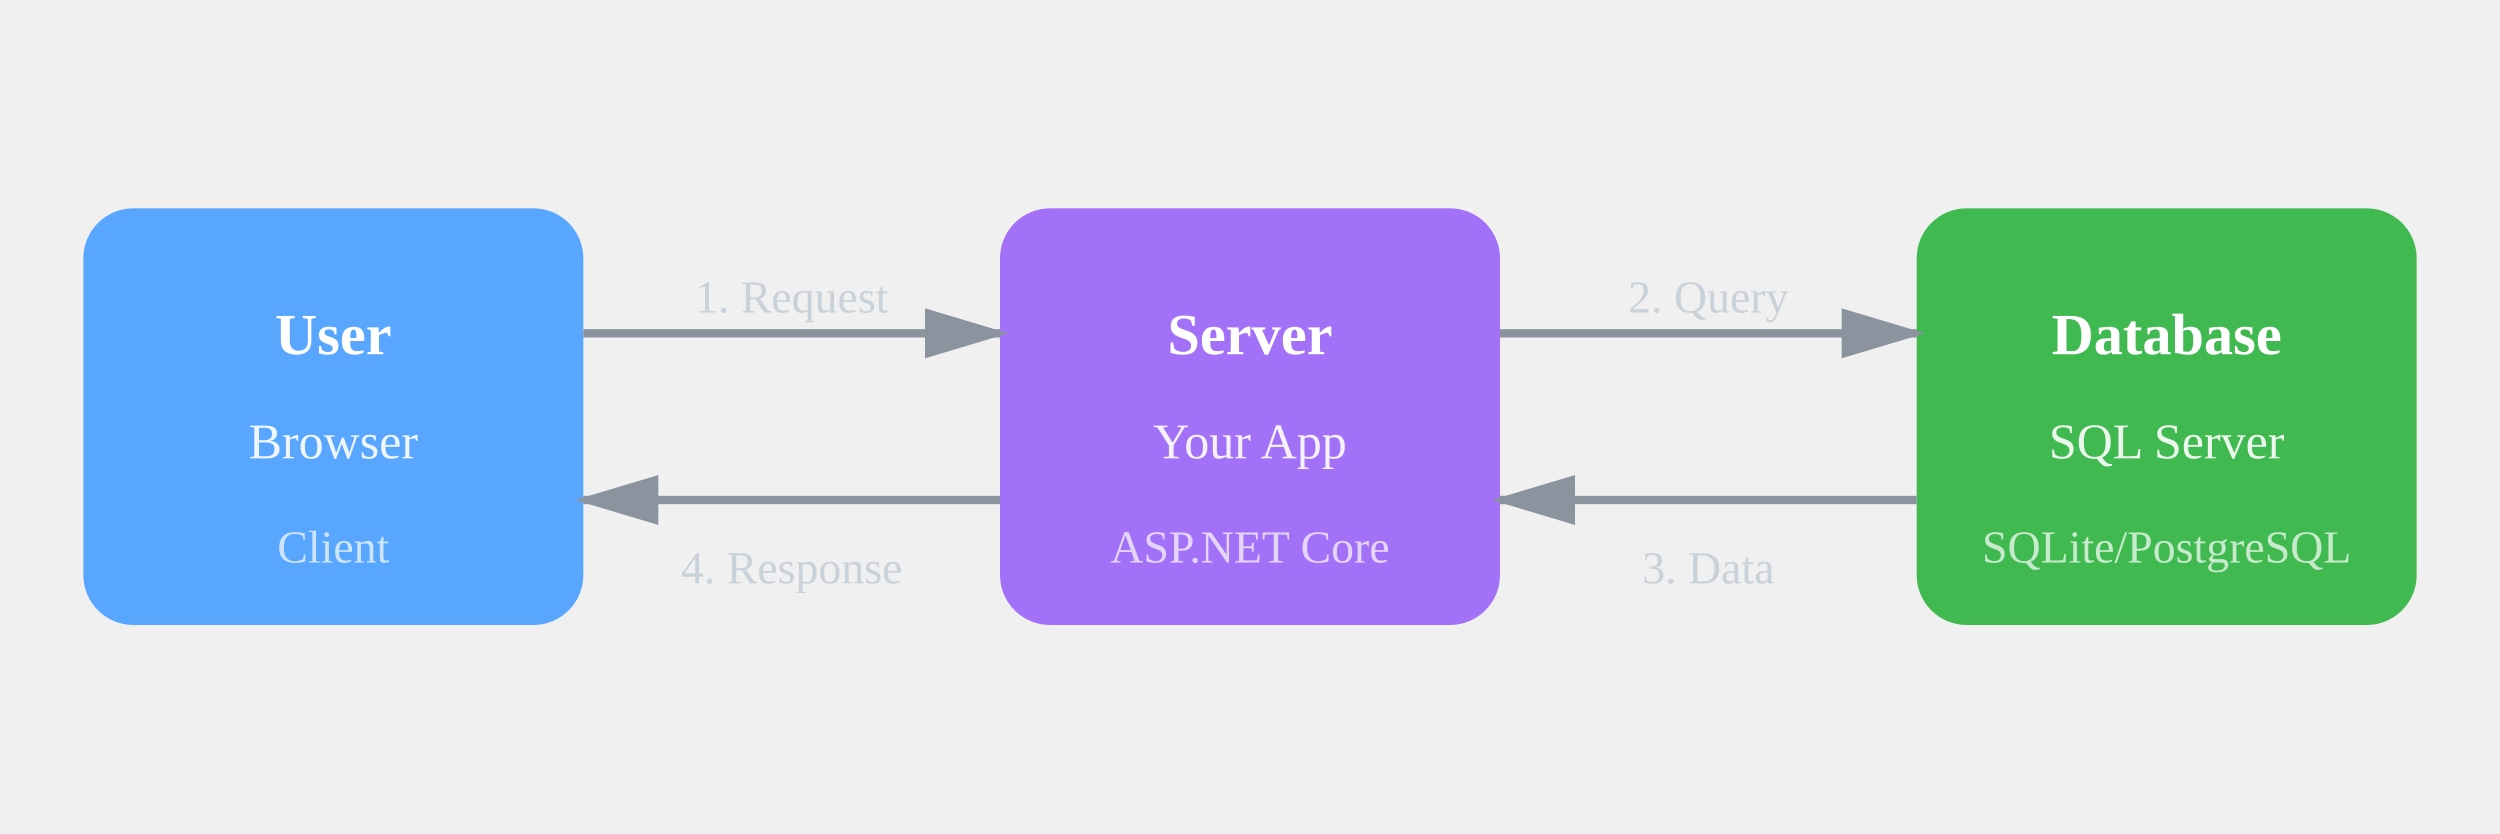
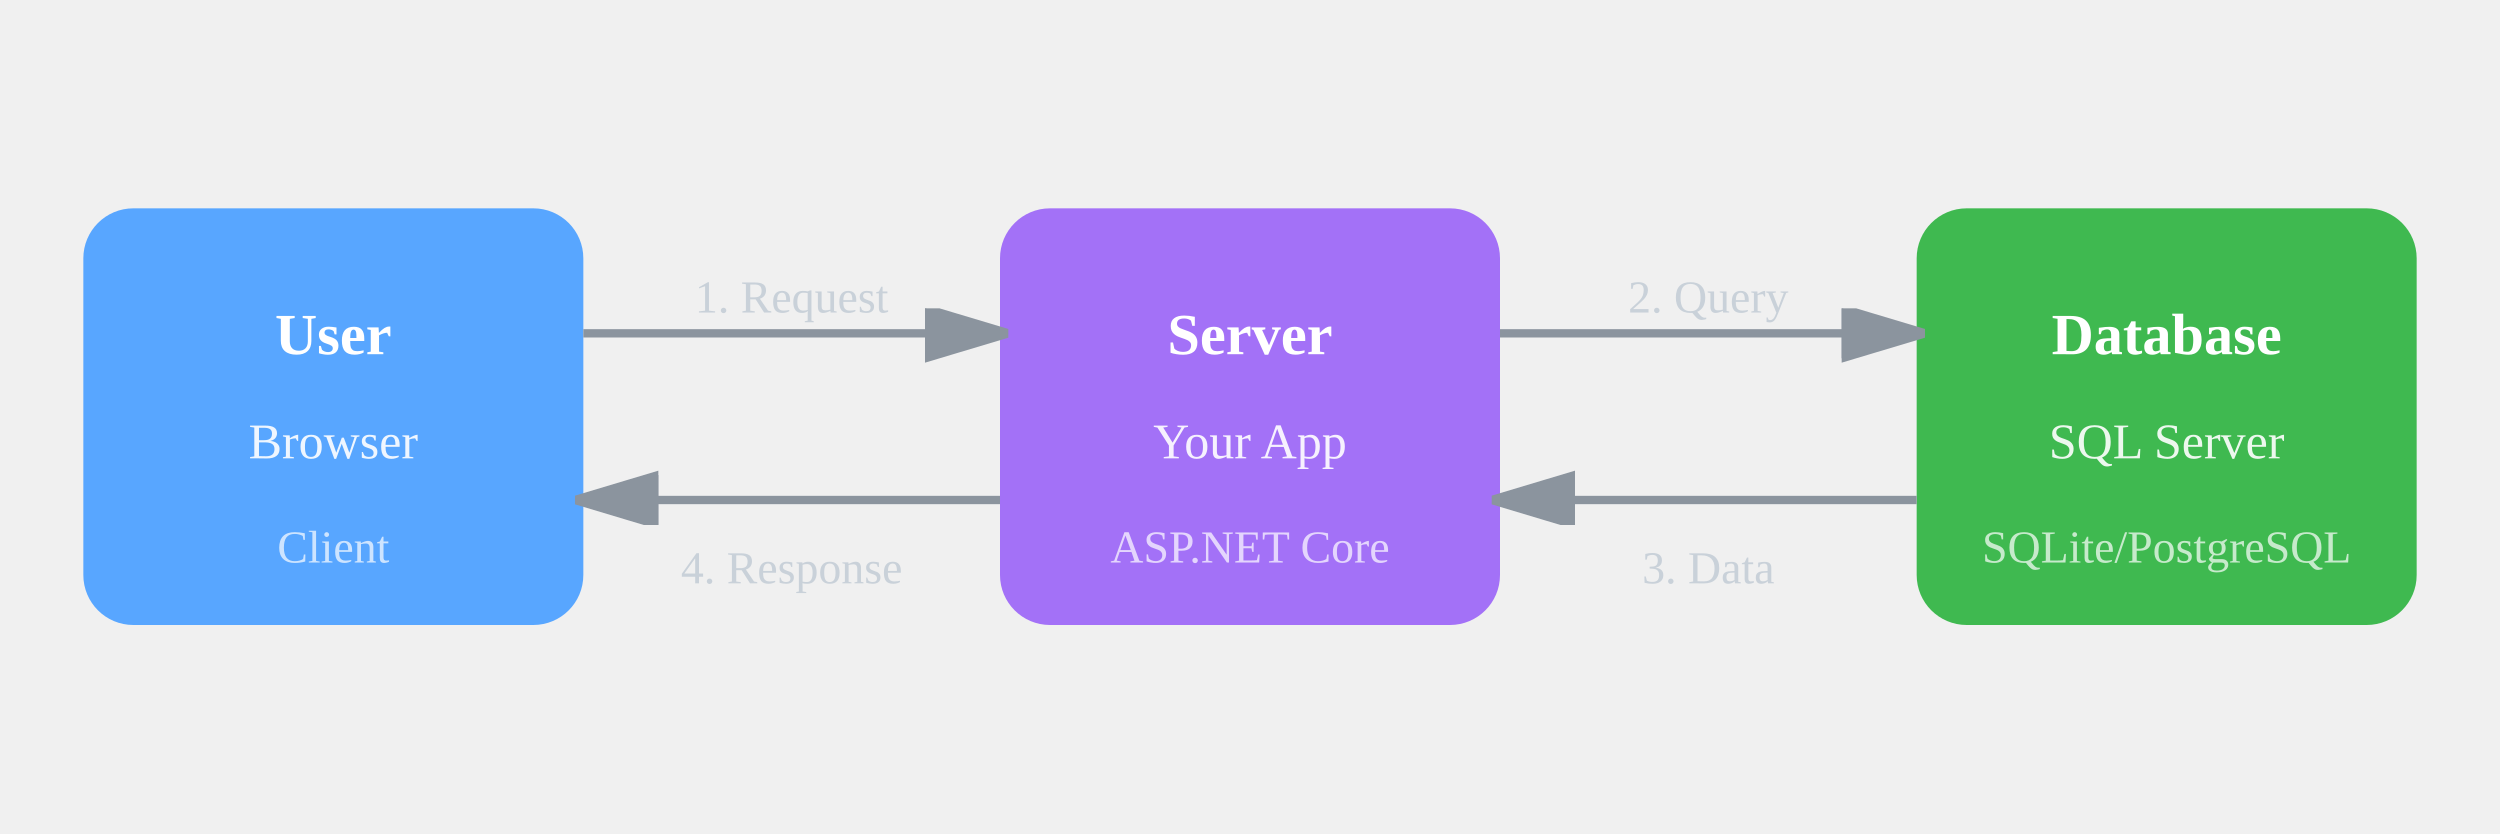
<svg xmlns="http://www.w3.org/2000/svg" viewBox="0 0 600 200">
+   <style>
+     .text { fill: #c9d1d9; }
+     .arrow { stroke: #8b949e; fill: #8b949e; }
+     @media (prefers-color-scheme: light) {
+       .text { fill: #24292f; }
+       .arrow { stroke: #57606a; fill: #57606a; }
+     }
+   </style>
  <defs>
    <marker id="arrowhead" markerWidth="10" markerHeight="10" refX="9" refY="3" orient="auto">
-       <polygon points="0 0, 10 3, 0 6" fill="#8b949e" />
+       <polygon points="0 0, 10 3, 0 6" class="arrow" />
    </marker>
  </defs>
  <rect x="20" y="50" width="120" height="100" rx="12" fill="#58a6ff" />
  <text x="80" y="85" text-anchor="middle" fill="white" font-size="14" font-weight="600">User</text>
  <text x="80" y="110" text-anchor="middle" fill="white" font-size="12" opacity="0.9">Browser</text>
  <text x="80" y="135" text-anchor="middle" fill="white" font-size="11" opacity="0.7">Client</text>
  <rect x="240" y="50" width="120" height="100" rx="12" fill="#a371f7" />
  <text x="300" y="85" text-anchor="middle" fill="white" font-size="14" font-weight="600">Server</text>
  <text x="300" y="110" text-anchor="middle" fill="white" font-size="12" opacity="0.9">Your App</text>
  <text x="300" y="135" text-anchor="middle" fill="white" font-size="11" opacity="0.7">ASP.NET Core</text>
  <rect x="460" y="50" width="120" height="100" rx="12" fill="#3fb950" />
  <text x="520" y="85" text-anchor="middle" fill="white" font-size="14" font-weight="600">Database</text>
  <text x="520" y="110" text-anchor="middle" fill="white" font-size="12" opacity="0.9">SQL Server</text>
  <text x="520" y="135" text-anchor="middle" fill="white" font-size="11" opacity="0.7">SQLite/PostgreSQL</text>
-   <line x1="140" y1="80" x2="240" y2="80" stroke="#8b949e" stroke-width="2" marker-end="url(#arrowhead)" />
-   <text x="190" y="75" text-anchor="middle" fill="#c9d1d9" font-size="11">1. Request</text>
-   <line x1="360" y1="80" x2="460" y2="80" stroke="#8b949e" stroke-width="2" marker-end="url(#arrowhead)" />
-   <text x="410" y="75" text-anchor="middle" fill="#c9d1d9" font-size="11">2. Query</text>
-   <line x1="460" y1="120" x2="360" y2="120" stroke="#8b949e" stroke-width="2" marker-end="url(#arrowhead)" />
-   <text x="410" y="140" text-anchor="middle" fill="#c9d1d9" font-size="11">3. Data</text>
-   <line x1="240" y1="120" x2="140" y2="120" stroke="#8b949e" stroke-width="2" marker-end="url(#arrowhead)" />
-   <text x="190" y="140" text-anchor="middle" fill="#c9d1d9" font-size="11">4. Response</text>
+   <line x1="140" y1="80" x2="240" y2="80" class="arrow" stroke-width="2" marker-end="url(#arrowhead)" />
+   <text x="190" y="75" text-anchor="middle" class="text" font-size="11">1. Request</text>
+   <line x1="360" y1="80" x2="460" y2="80" class="arrow" stroke-width="2" marker-end="url(#arrowhead)" />
+   <text x="410" y="75" text-anchor="middle" class="text" font-size="11">2. Query</text>
+   <line x1="460" y1="120" x2="360" y2="120" class="arrow" stroke-width="2" marker-end="url(#arrowhead)" />
+   <text x="410" y="140" text-anchor="middle" class="text" font-size="11">3. Data</text>
+   <line x1="240" y1="120" x2="140" y2="120" class="arrow" stroke-width="2" marker-end="url(#arrowhead)" />
+   <text x="190" y="140" text-anchor="middle" class="text" font-size="11">4. Response</text>
</svg>
